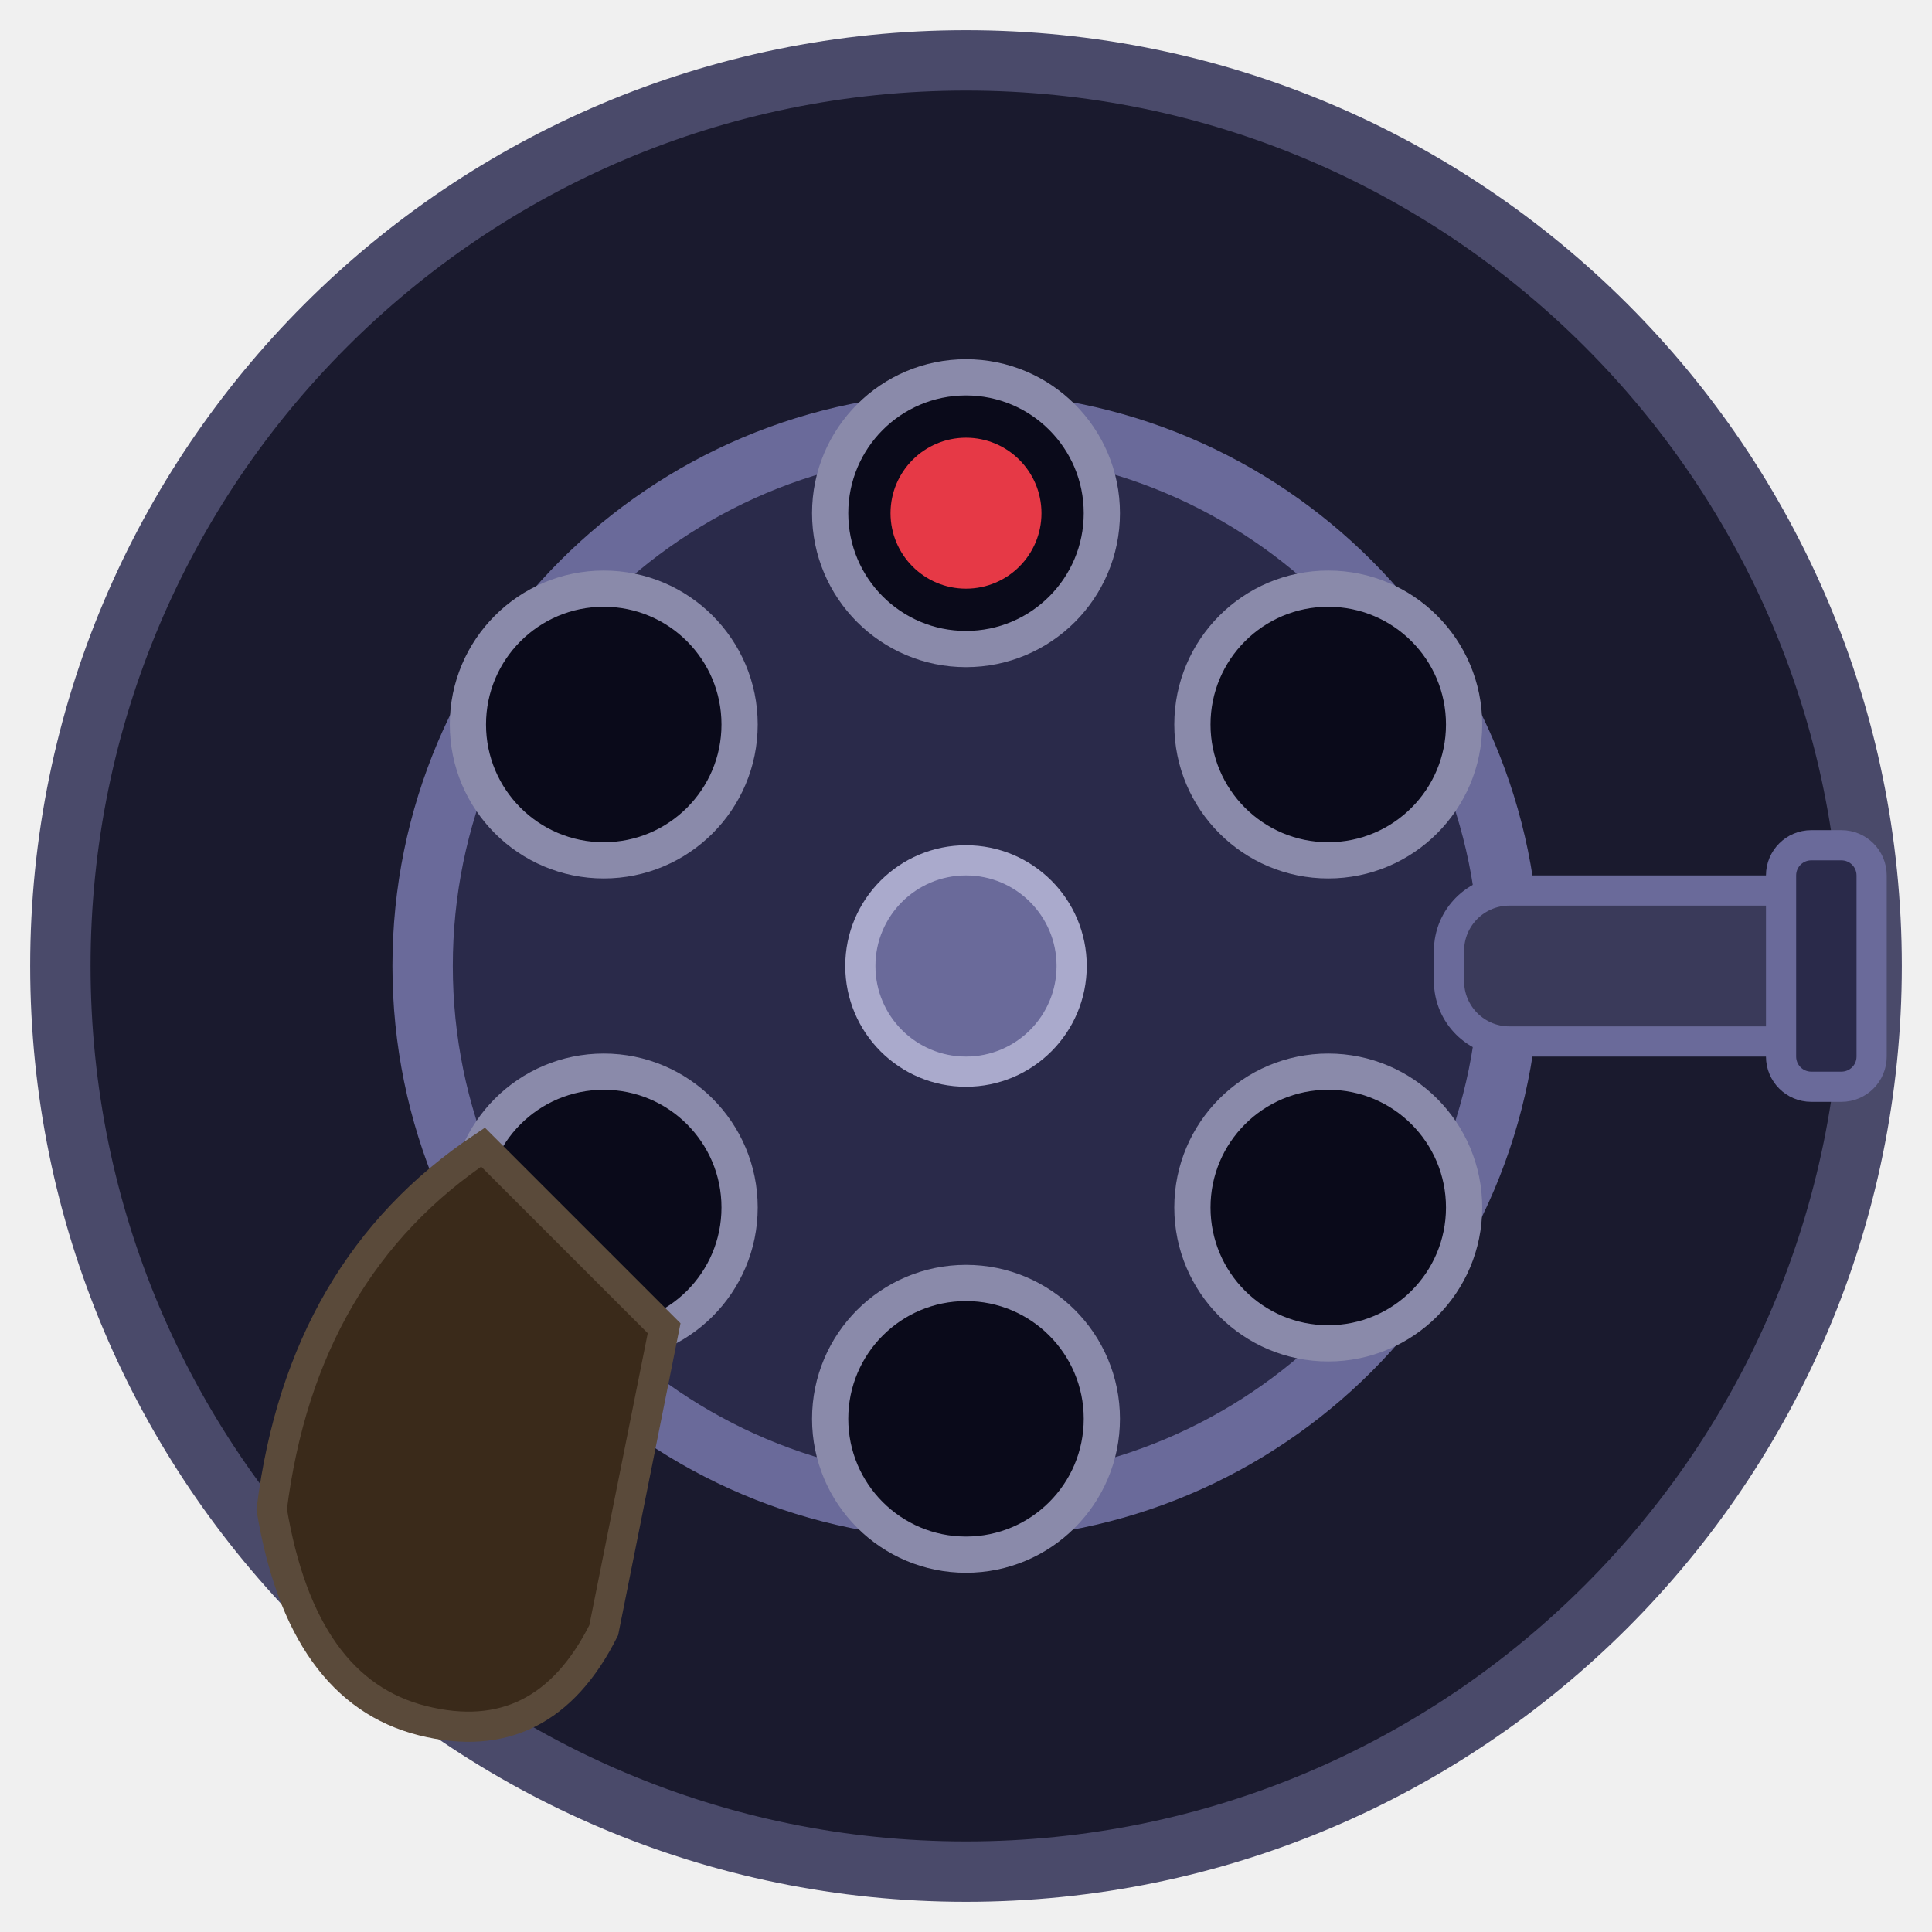
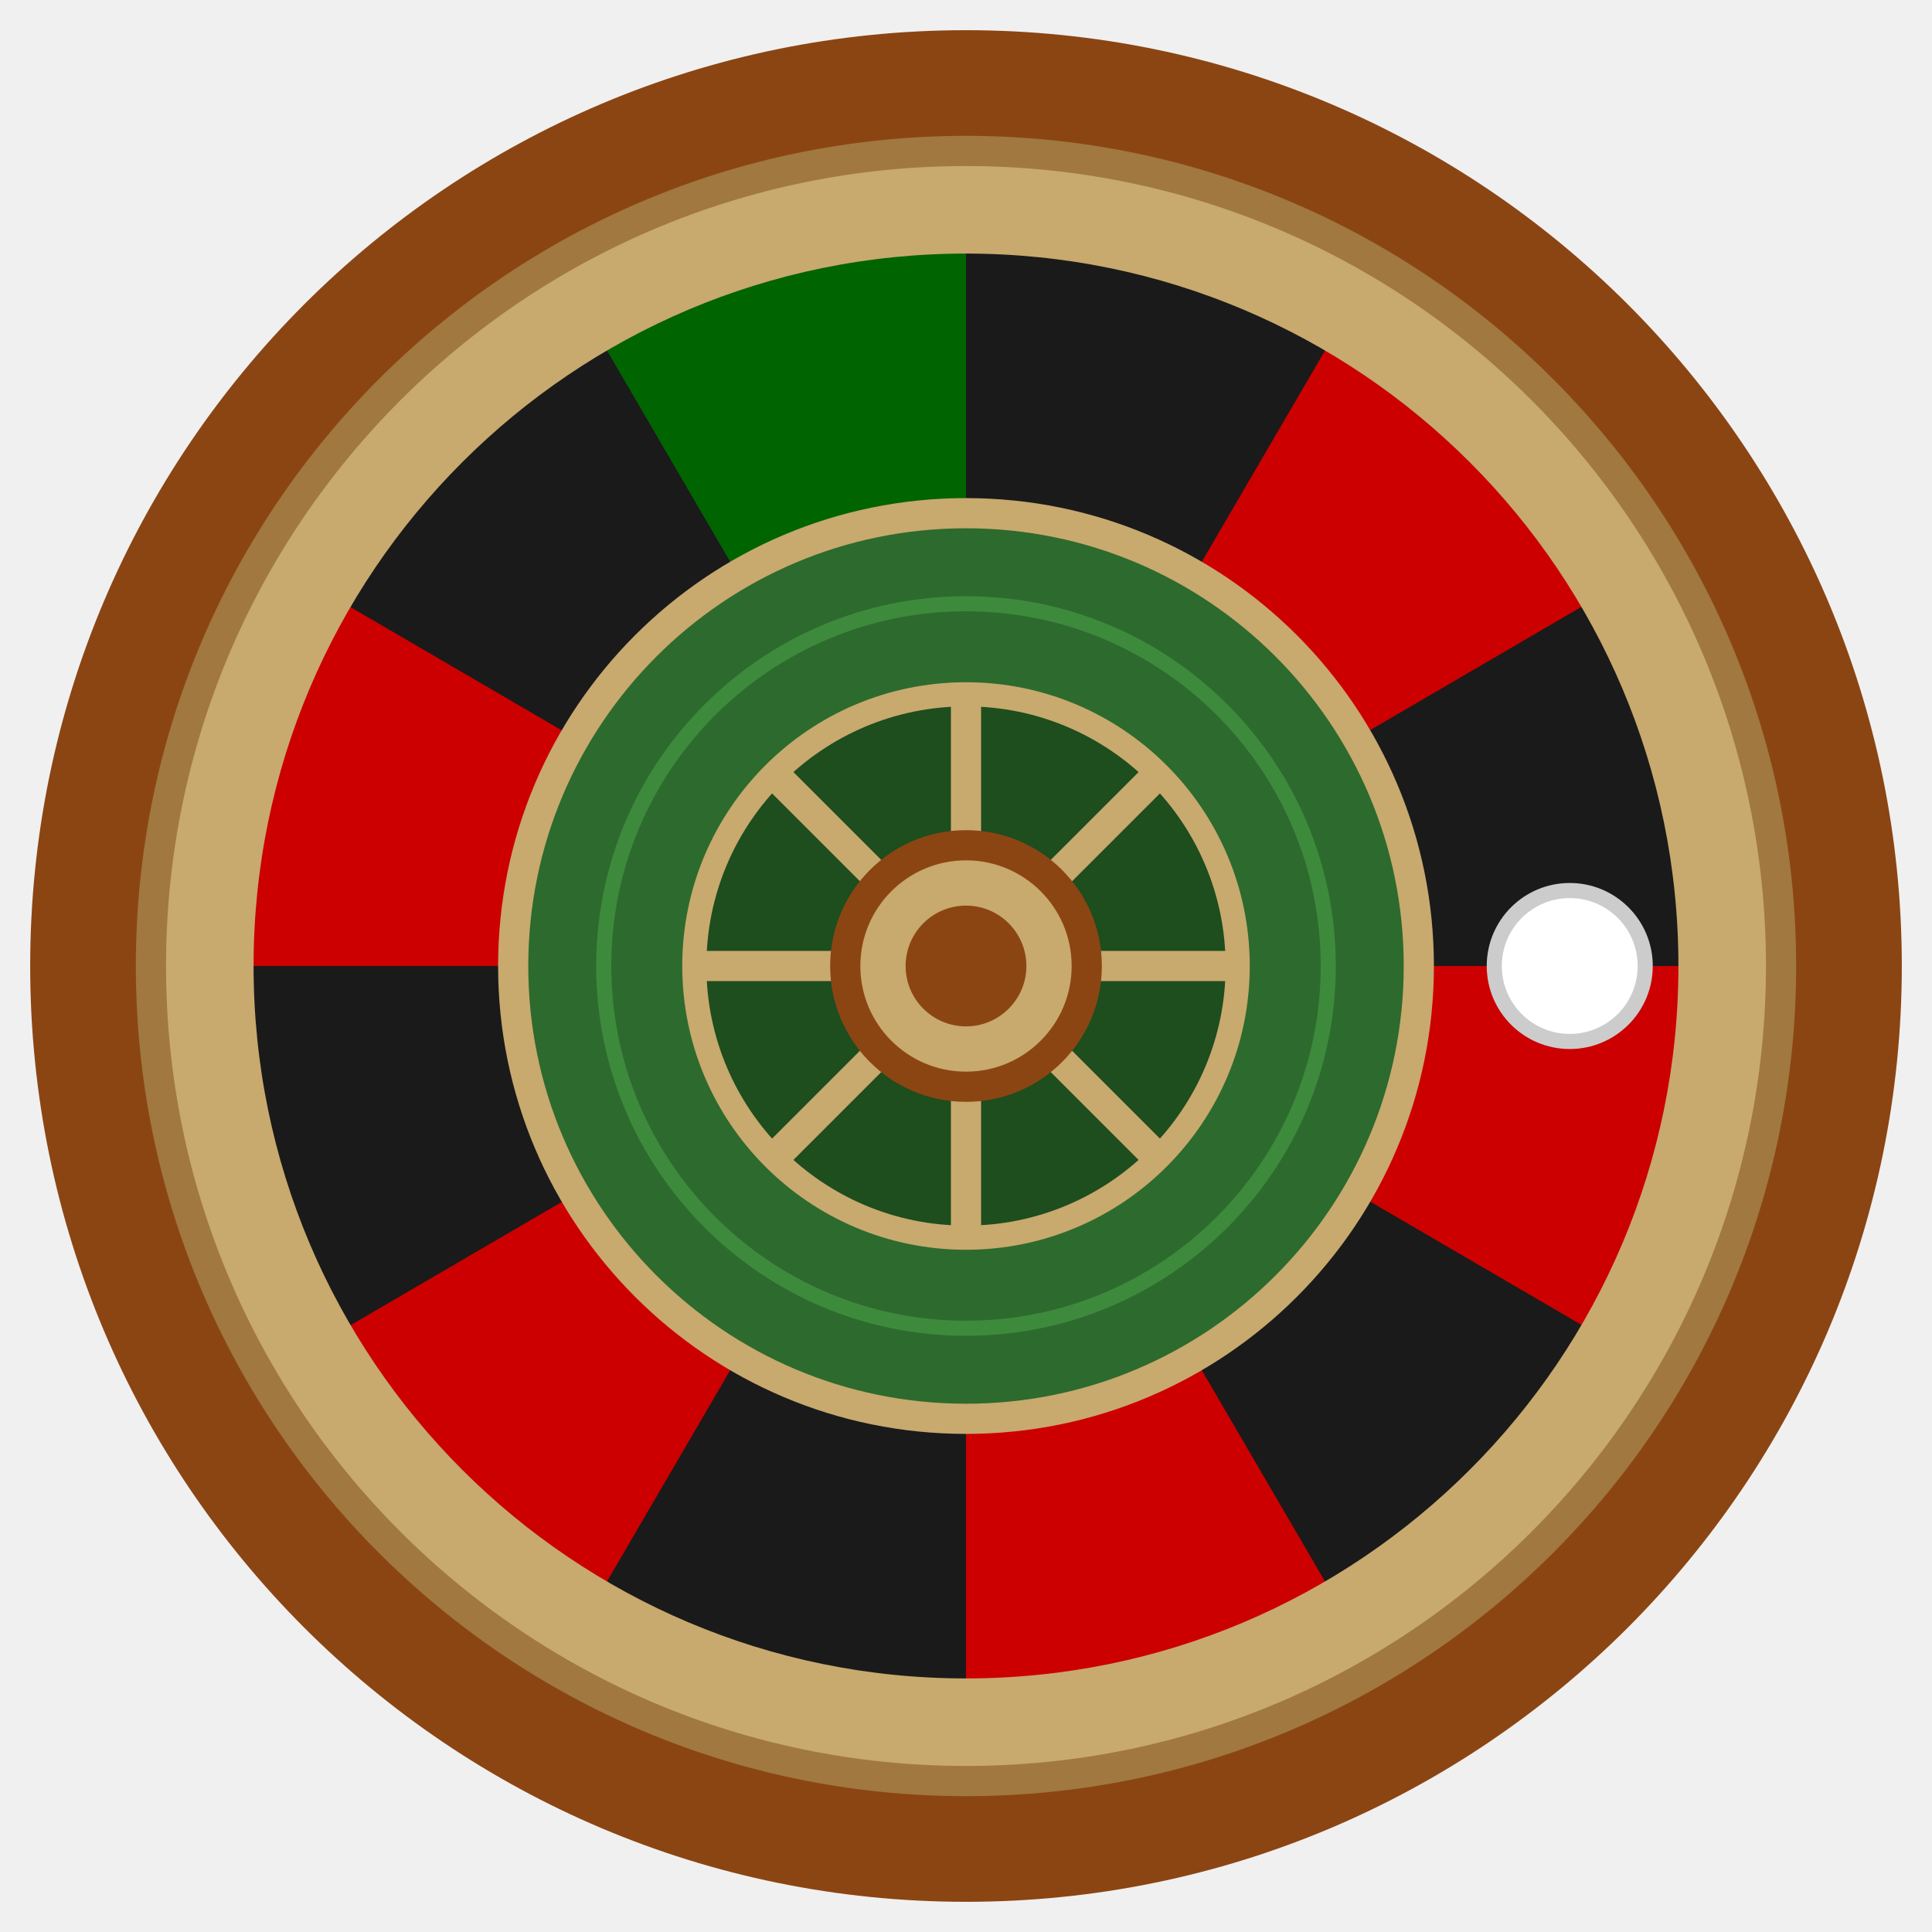
<svg xmlns="http://www.w3.org/2000/svg" viewBox="0 0 64 64">
-   <circle cx="32" cy="32" r="30" fill="#1a1a2e" stroke="#4a4a6a" stroke-width="2" />
-   <circle cx="32" cy="32" r="18" fill="#2a2a4a" stroke="#6a6a9a" stroke-width="2" />
-   <circle cx="32" cy="17" r="4.5" fill="#0a0a1a" stroke="#8a8aaa" stroke-width="1.2" />
-   <circle cx="44" cy="24" r="4.5" fill="#0a0a1a" stroke="#8a8aaa" stroke-width="1.2" />
-   <circle cx="44" cy="40" r="4.5" fill="#0a0a1a" stroke="#8a8aaa" stroke-width="1.2" />
-   <circle cx="32" cy="47" r="4.5" fill="#0a0a1a" stroke="#8a8aaa" stroke-width="1.2" />
-   <circle cx="20" cy="40" r="4.5" fill="#0a0a1a" stroke="#8a8aaa" stroke-width="1.2" />
-   <circle cx="20" cy="24" r="4.5" fill="#0a0a1a" stroke="#8a8aaa" stroke-width="1.2" />
-   <circle cx="32" cy="17" r="2.5" fill="#e63946" />
-   <circle cx="32" cy="32" r="3.5" fill="#6a6a9a" stroke="#aaaacc" stroke-width="1" />
-   <rect x="48" y="29.5" width="13" height="5" rx="2" fill="#3a3a5a" stroke="#6a6a9a" stroke-width="1" />
-   <rect x="59" y="28" width="3" height="8" rx="1" fill="#2a2a4a" stroke="#6a6a9a" stroke-width="1" />
-   <path d="M16 38 Q10 42 9 50 Q10 56 14 57 Q18 58 20 54 L22 44 Z" fill="#3a2a1a" stroke="#5a4a3a" stroke-width="1" />
+   <circle cx="32" cy="32" r="31" fill="#8B4513" />
+   <circle cx="32" cy="32" r="27" fill="#c8a96e" stroke="#a07840" stroke-width="1" />
+   <circle cx="32" cy="32" r="24" fill="#1a1a1a" />
+   <path d="M32 32 L32 8 A24 24 0 0 1 43.9 11.6 Z" fill="#1a1a1a" />
+   <path d="M32 32 L43.9 11.6 A24 24 0 0 1 52.4 20.1 Z" fill="#cc0000" />
+   <path d="M32 32 L52.4 20.1 A24 24 0 0 1 56 32 Z" fill="#1a1a1a" />
+   <path d="M32 32 L56 32 A24 24 0 0 1 52.4 43.9 Z" fill="#cc0000" />
+   <path d="M32 32 L52.4 43.9 A24 24 0 0 1 43.9 52.4 Z" fill="#1a1a1a" />
+   <path d="M32 32 L43.9 52.4 A24 24 0 0 1 32 56 Z" fill="#cc0000" />
+   <path d="M32 32 L32 56 A24 24 0 0 1 20.1 52.4 Z" fill="#1a1a1a" />
+   <path d="M32 32 L20.1 52.4 A24 24 0 0 1 11.6 43.9 Z" fill="#cc0000" />
+   <path d="M32 32 L11.6 43.9 A24 24 0 0 1 8 32 Z" fill="#1a1a1a" />
+   <path d="M32 32 L8 32 A24 24 0 0 1 11.6 20.1 Z" fill="#cc0000" />
+   <path d="M32 32 L11.6 20.1 A24 24 0 0 1 20.1 11.6 Z" fill="#1a1a1a" />
+   <path d="M32 32 L20.1 11.6 A24 24 0 0 1 32 8 Z" fill="#006400" />
+   <circle cx="32" cy="32" r="24" fill="none" stroke="#c8a96e" stroke-width="0.8" />
+   <circle cx="32" cy="32" r="15" fill="#2d6a2d" stroke="#c8a96e" stroke-width="1" />
+   <circle cx="32" cy="32" r="12" fill="none" stroke="#3d8a3d" stroke-width="0.5" />
+   <circle cx="32" cy="32" r="9" fill="#1e4d1e" stroke="#c8a96e" stroke-width="0.8" />
+   <line x1="32" y1="23" x2="32" y2="41" stroke="#c8a96e" stroke-width="1" />
+   <line x1="23" y1="32" x2="41" y2="32" stroke="#c8a96e" stroke-width="1" />
+   <line x1="25.6" y1="25.6" x2="38.4" y2="38.4" stroke="#c8a96e" stroke-width="1" />
+   <line x1="38.4" y1="25.6" x2="25.6" y2="38.4" stroke="#c8a96e" stroke-width="1" />
+   <circle cx="32" cy="32" r="4" fill="#c8a96e" stroke="#8B4513" stroke-width="1" />
+   <circle cx="32" cy="32" r="2" fill="#8B4513" />
+   <circle cx="52" cy="32" r="2.5" fill="white" stroke="#cccccc" stroke-width="0.5" />
</svg>
